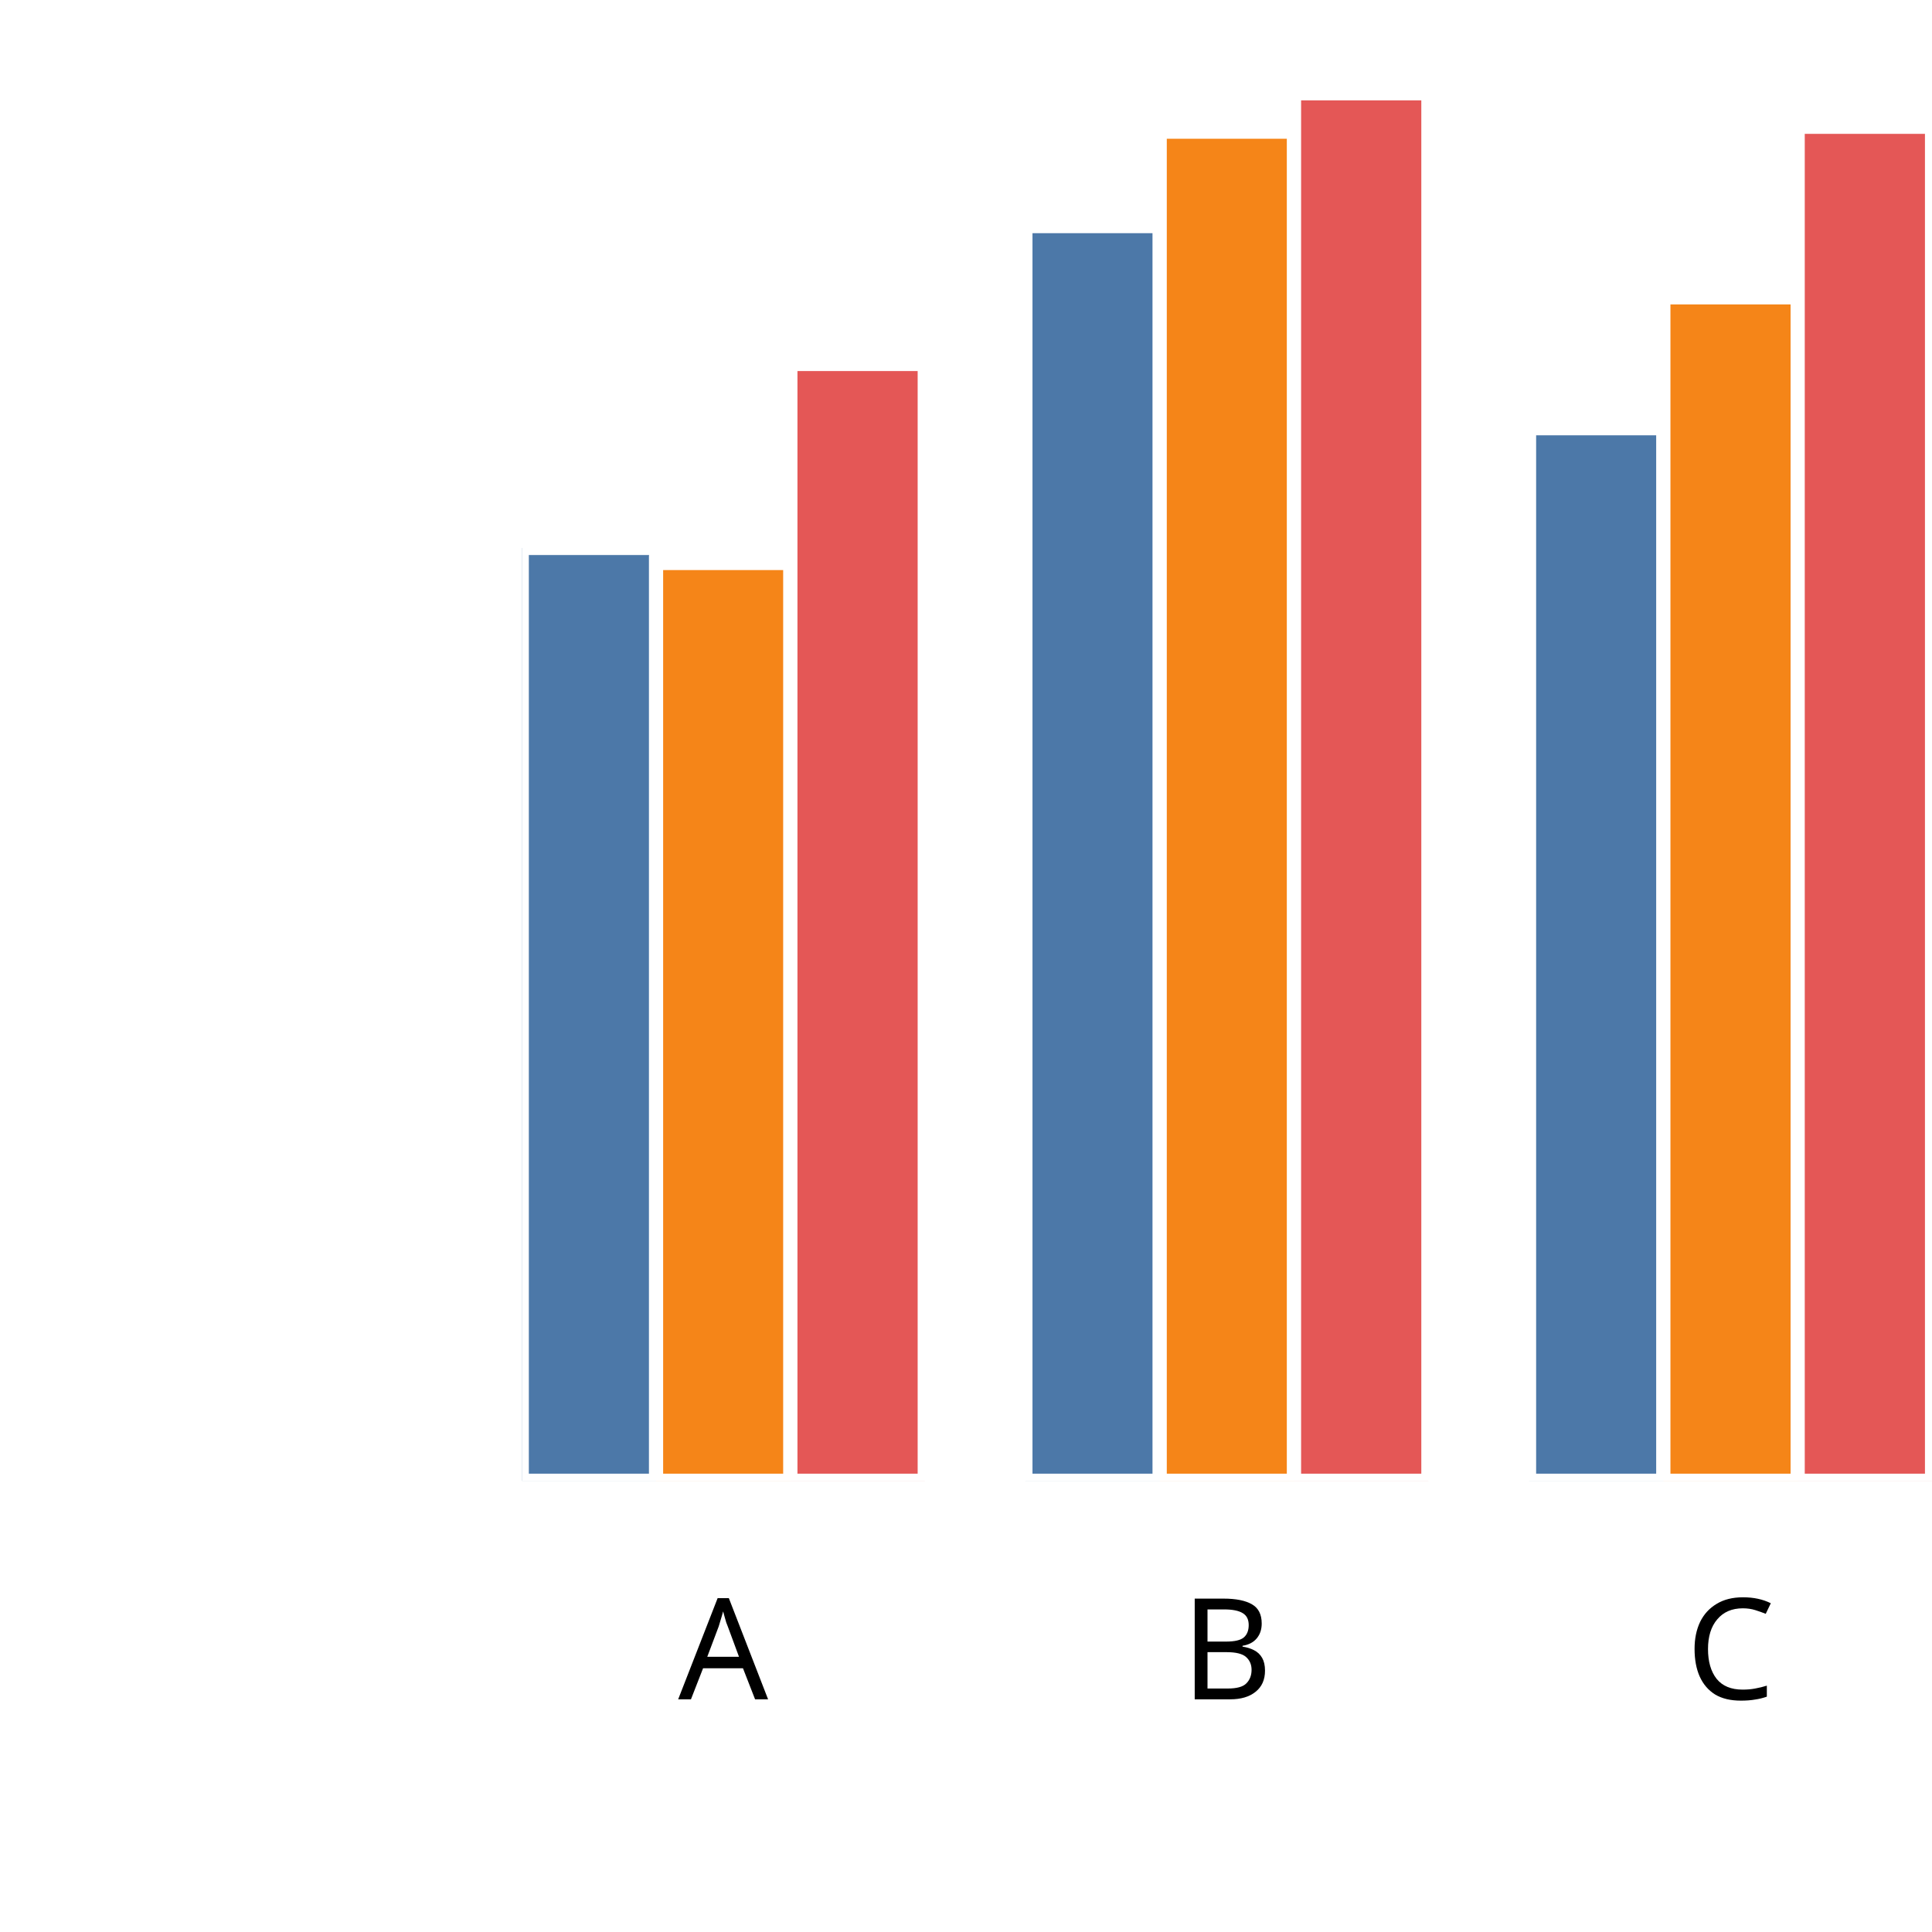
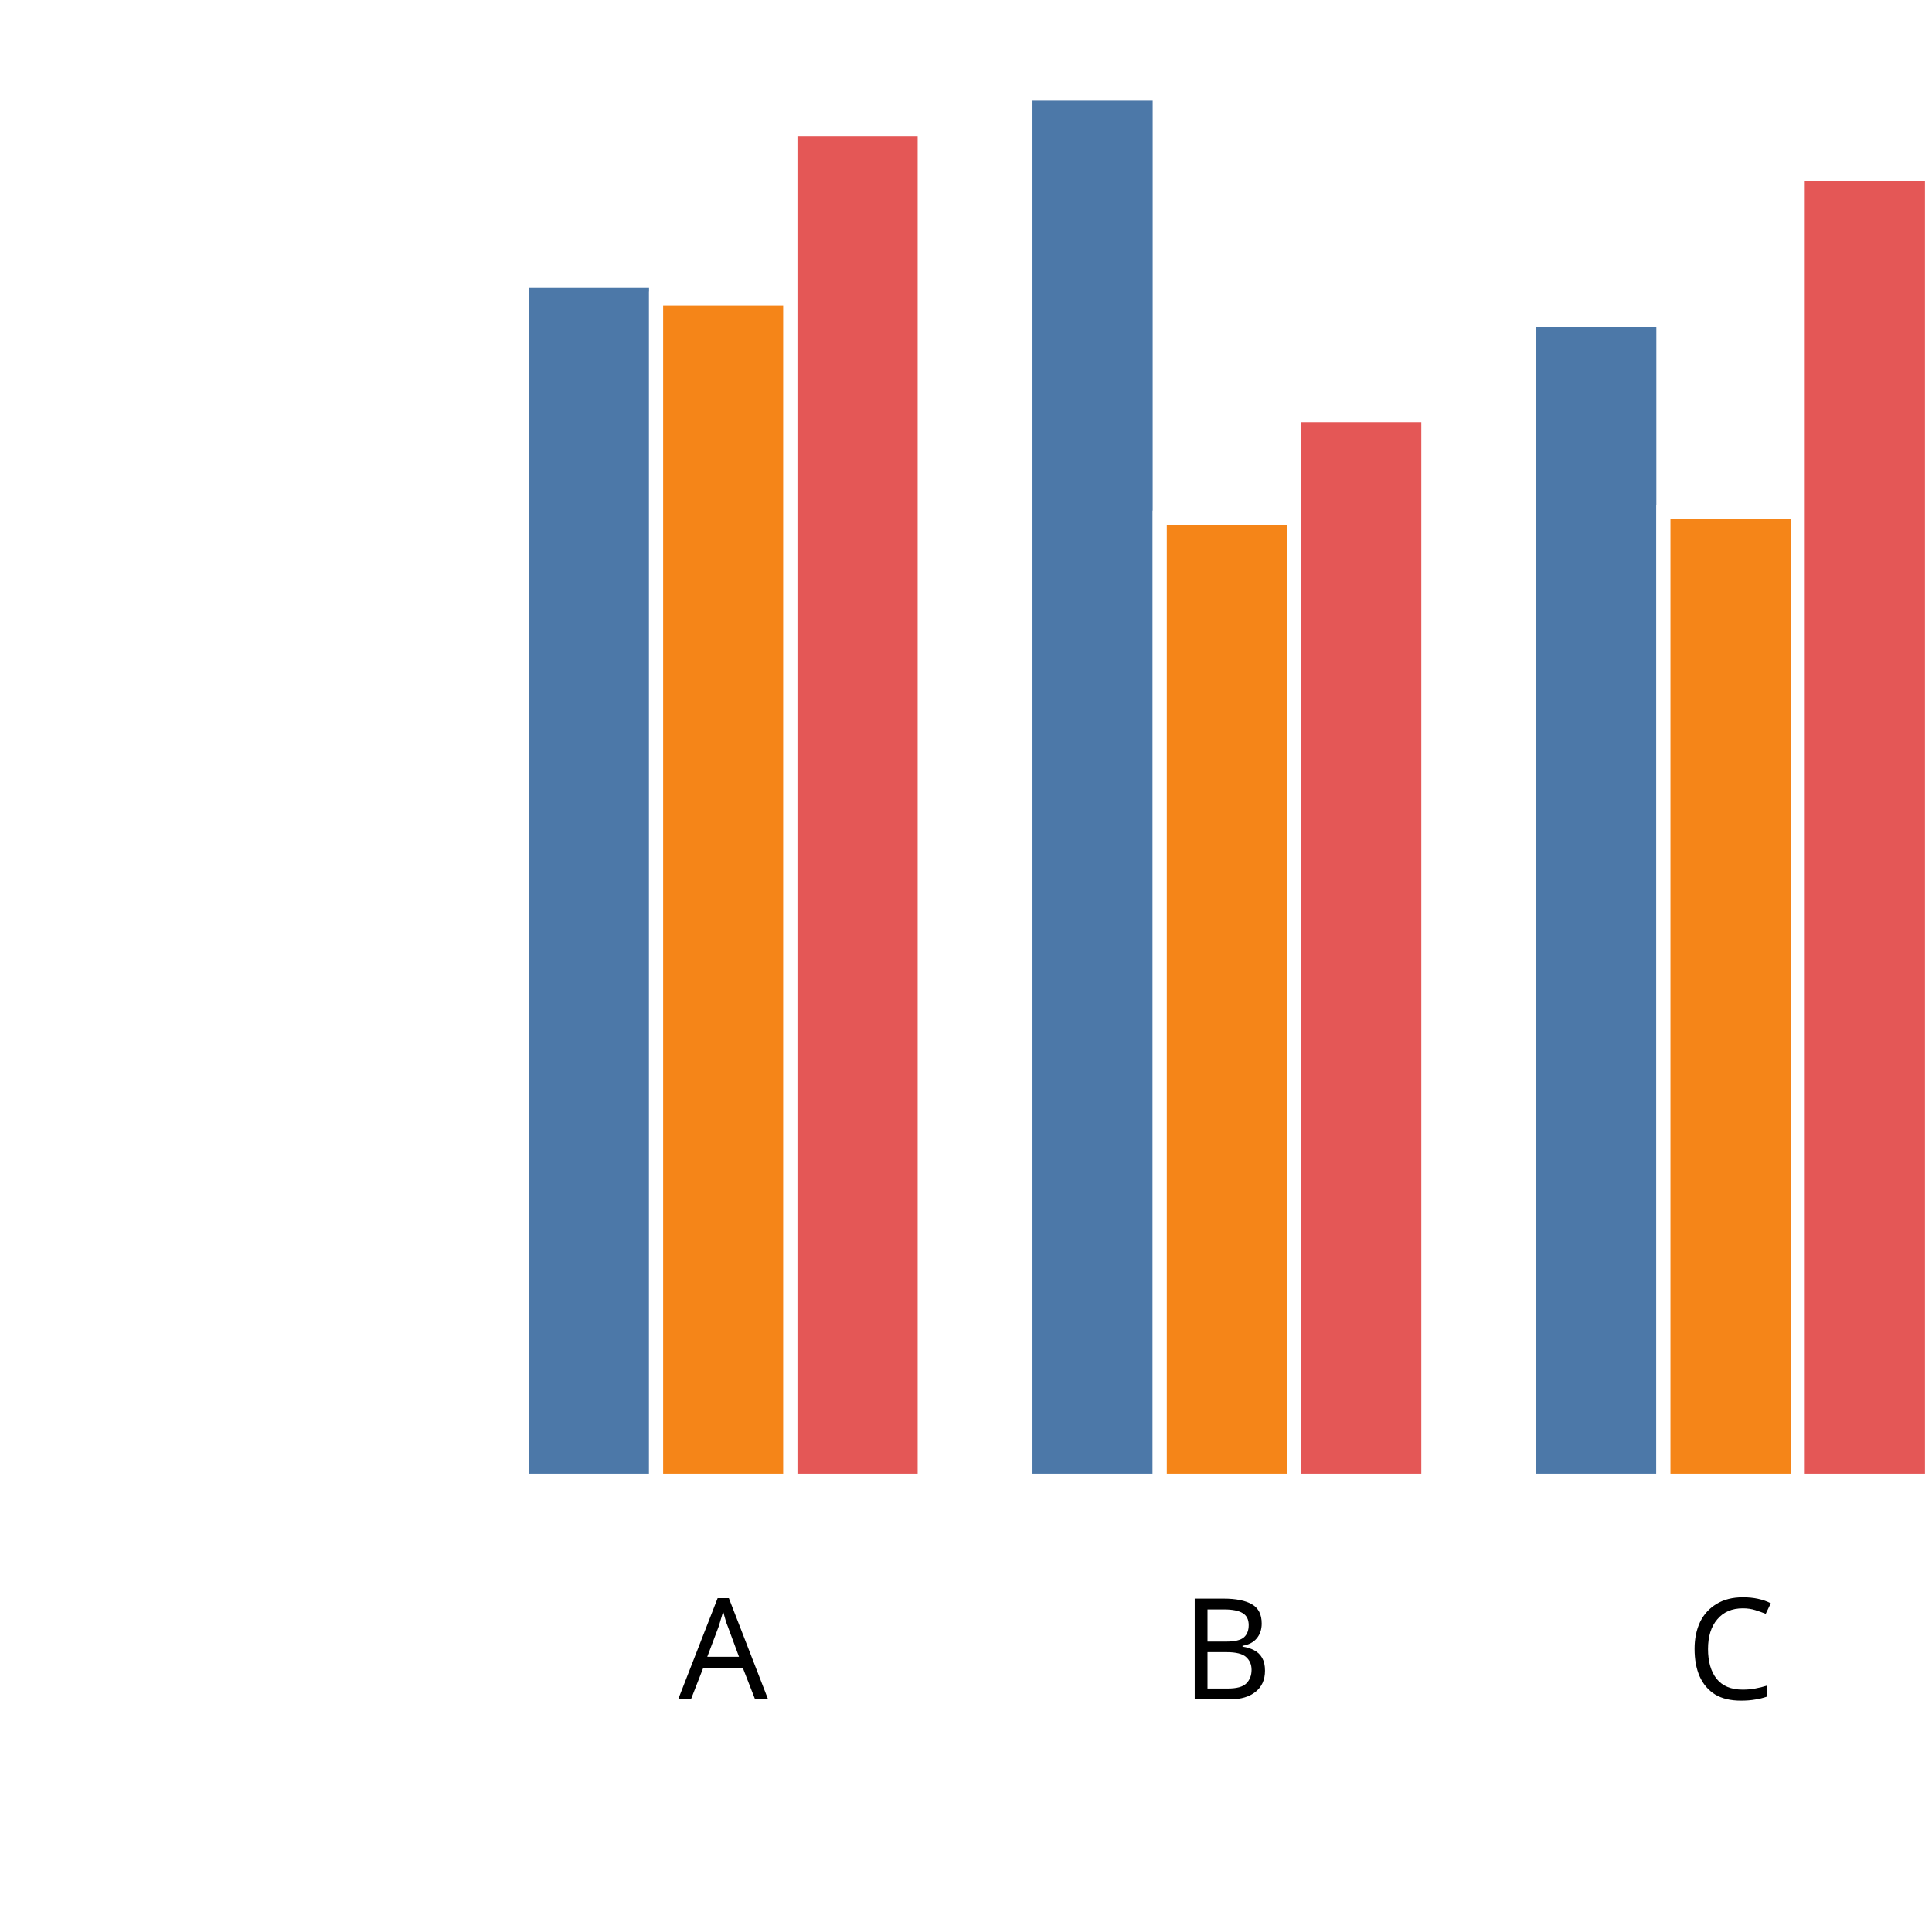
<svg xmlns="http://www.w3.org/2000/svg" version="1.1" class="marks" width="137" height="137" viewBox="0 0 137 137">
  <rect width="137" height="137" fill="white" />
  <g fill="none" stroke-miterlimit="10" transform="translate(37,5)">
    <g class="mark-group role-frame root" role="graphics-object" aria-roledescription="group mark container">
      <g transform="translate(0,0)">
        <path class="background" aria-hidden="true" d="M0,0h100v100h-100Z" />
        <g>
          <g class="mark-group role-axis" role="graphics-symbol" aria-roledescription="axis" aria-label="X-axis titled 'x' for a discrete scale with 3 values: A, B, C">
            <g transform="translate(0.5,100.5)">
              <path class="background" aria-hidden="true" d="M0,0h0v0h0Z" pointer-events="none" />
              <g>
                <g class="mark-rule role-axis-tick" pointer-events="none">
                  <line transform="translate(14,0)" x2="0" y2="5" stroke="white" stroke-width="1.01" opacity="1" />
                  <line transform="translate(50,0)" x2="0" y2="5" stroke="white" stroke-width="1.01" opacity="1" />
                  <line transform="translate(85,0)" x2="0" y2="5" stroke="white" stroke-width="1.01" opacity="1" />
                </g>
                <g class="mark-text role-axis-label" pointer-events="none">
                  <text text-anchor="middle" transform="translate(13.78571,15)" font-family="sans-serif" font-size="10px" font-style="normal" font-weight="400" fill="black" opacity="1">A</text>
                  <text text-anchor="middle" transform="translate(49.5,15)" font-family="sans-serif" font-size="10px" font-style="normal" font-weight="400" fill="black" opacity="1">B</text>
                  <text text-anchor="middle" transform="translate(85.21429,15)" font-family="sans-serif" font-size="10px" font-style="normal" font-weight="400" fill="black" opacity="1">C</text>
                </g>
                <g class="mark-text role-axis-title" pointer-events="none">
                  <text text-anchor="middle" transform="translate(50,30)" font-family="sans-serif" font-size="11px" font-style="normal" font-weight="400" fill="white" opacity="1">x</text>
                </g>
              </g>
              <path class="foreground" aria-hidden="true" d="" pointer-events="none" display="none" />
            </g>
          </g>
          <g class="mark-group role-axis" role="graphics-symbol" aria-roledescription="axis" aria-label="Y-axis titled 'sum of y' for a linear scale with values from 0.0 to 2.0">
            <g transform="translate(0.5,0.5)">
              <path class="background" aria-hidden="true" d="M0,0h0v0h0Z" pointer-events="none" />
              <g>
                <g class="mark-rule role-axis-tick" pointer-events="none">
                  <line transform="translate(0,100)" x2="-5" y2="0" stroke="white" stroke-width="1.01" opacity="1" />
                  <line transform="translate(0,75)" x2="-5" y2="0" stroke="white" stroke-width="1.01" opacity="1" />
                  <line transform="translate(0,50)" x2="-5" y2="0" stroke="white" stroke-width="1.01" opacity="1" />
                  <line transform="translate(0,25)" x2="-5" y2="0" stroke="white" stroke-width="1.01" opacity="1" />
                  <line transform="translate(0,0)" x2="-5" y2="0" stroke="white" stroke-width="1.01" opacity="1" />
                </g>
                <g class="mark-text role-axis-label" pointer-events="none">
                  <text text-anchor="end" transform="translate(-7,103)" font-family="sans-serif" font-size="10px" font-style="normal" font-weight="400" fill="white" opacity="1">0.0</text>
                  <text text-anchor="end" transform="translate(-7,78)" font-family="sans-serif" font-size="10px" font-style="normal" font-weight="400" fill="white" opacity="1">0.5</text>
                  <text text-anchor="end" transform="translate(-7,53)" font-family="sans-serif" font-size="10px" font-style="normal" font-weight="400" fill="white" opacity="1">1.0</text>
                  <text text-anchor="end" transform="translate(-7,28)" font-family="sans-serif" font-size="10px" font-style="normal" font-weight="400" fill="white" opacity="1">1.5</text>
                  <text text-anchor="end" transform="translate(-7,3)" font-family="sans-serif" font-size="10px" font-style="normal" font-weight="400" fill="white" opacity="1">2.0</text>
                </g>
                <g class="mark-text role-axis-title" pointer-events="none">
                  <text text-anchor="middle" transform="translate(-26,50) rotate(-90) translate(0,-2)" font-family="sans-serif" font-size="11px" font-style="normal" font-weight="400" fill="white" opacity="1">sum of y</text>
                </g>
              </g>
              <path class="foreground" aria-hidden="true" d="" pointer-events="none" display="none" />
            </g>
          </g>
          <g class="mark-group role-scope" clip-path="url(#clip1)" role="graphics-object" aria-roledescription="group mark container">
            <g transform="translate(0,0)">
              <path class="background" aria-hidden="true" d="M0,0h0v0h0Z" />
              <g>
                <g class="mark-rect role-mark" role="graphics-symbol" aria-roledescription="rect mark container">
-                   <path d="M1.7763568394002505e-15,33.857h9.524v66.143h-9.524Z" fill="#4c78a8" stroke="white" stroke-width="1" opacity="1" />
-                   <path d="M9.524,34.923h9.524v65.077h-9.524Z" fill="#f58518" stroke="white" stroke-width="1" opacity="1" />
-                   <path d="M19.048,20.813h9.524v79.187h-9.524Z" fill="#e45756" stroke="white" stroke-width="1" opacity="1" />
+                   <path d="M1.7763568394002505e-15,14.927h9.524v85.073h-9.524Z" fill="#4c78a8" stroke="white" stroke-width="1" opacity="1" />
+                   <path d="M9.524,16.18h9.524v83.82h-9.524Z" fill="#f58518" stroke="white" stroke-width="1" opacity="1" />
+                   <path d="M19.048,4.154h9.524v95.846h-9.524Z" fill="#e45756" stroke="white" stroke-width="1" opacity="1" />
                </g>
              </g>
              <path class="foreground" aria-hidden="true" d="" display="none" />
            </g>
            <g transform="translate(35.71429,0)">
              <path class="background" aria-hidden="true" d="M0,0h0v0h0Z" />
              <g>
                <g class="mark-rect role-mark" role="graphics-symbol" aria-roledescription="rect mark container">
-                   <path d="M1.7763568394002505e-15,11.036h9.524v88.964h-9.524Z" fill="#4c78a8" stroke="white" stroke-width="1" opacity="1" />
-                   <path d="M9.524,4.339h9.524v95.661h-9.524Z" fill="#f58518" stroke="white" stroke-width="1" opacity="1" />
-                   <path d="M19.048,1.615h9.524v98.385h-9.524Z" fill="#e45756" stroke="white" stroke-width="1" opacity="1" />
+                   <path d="M1.7763568394002505e-15,1.645h9.524v98.355h-9.524Z" fill="#4c78a8" stroke="white" stroke-width="1" opacity="1" />
+                   <path d="M9.524,31.709h9.524v68.291h-9.524Z" fill="#f58518" stroke="white" stroke-width="1" opacity="1" />
+                   <path d="M19.048,24.434h9.524v75.566h-9.524Z" fill="#e45756" stroke="white" stroke-width="1" opacity="1" />
                </g>
              </g>
              <path class="foreground" aria-hidden="true" d="" display="none" />
            </g>
            <g transform="translate(71.42857,0)">
              <path class="background" aria-hidden="true" d="M0,0h0v0h0Z" />
              <g>
                <g class="mark-rect role-mark" role="graphics-symbol" aria-roledescription="rect mark container">
-                   <path d="M1.7763568394002505e-15,25.367h9.524v74.633h-9.524Z" fill="#4c78a8" stroke="white" stroke-width="1" opacity="1" />
-                   <path d="M9.524,16.087h9.524v83.913h-9.524Z" fill="#f58518" stroke="white" stroke-width="1" opacity="1" />
-                   <path d="M19.048,3.99h9.524v96.01h-9.524Z" fill="#e45756" stroke="white" stroke-width="1" opacity="1" />
+                   <path d="M1.7763568394002505e-15,17.681h9.524v82.319h-9.524Z" fill="#4c78a8" stroke="white" stroke-width="1" opacity="1" />
+                   <path d="M9.524,31.313h9.524v68.687h-9.524Z" fill="#f58518" stroke="white" stroke-width="1" opacity="1" />
+                   <path d="M19.048,7.322h9.524v92.678h-9.524Z" fill="#e45756" stroke="white" stroke-width="1" opacity="1" />
                </g>
              </g>
              <path class="foreground" aria-hidden="true" d="" display="none" />
            </g>
          </g>
        </g>
        <path class="foreground" aria-hidden="true" d="" display="none" />
      </g>
    </g>
  </g>
  <defs>
    <clipPath id="clip1">
      <rect x="0" y="0" width="100" height="100" />
    </clipPath>
  </defs>
</svg>
